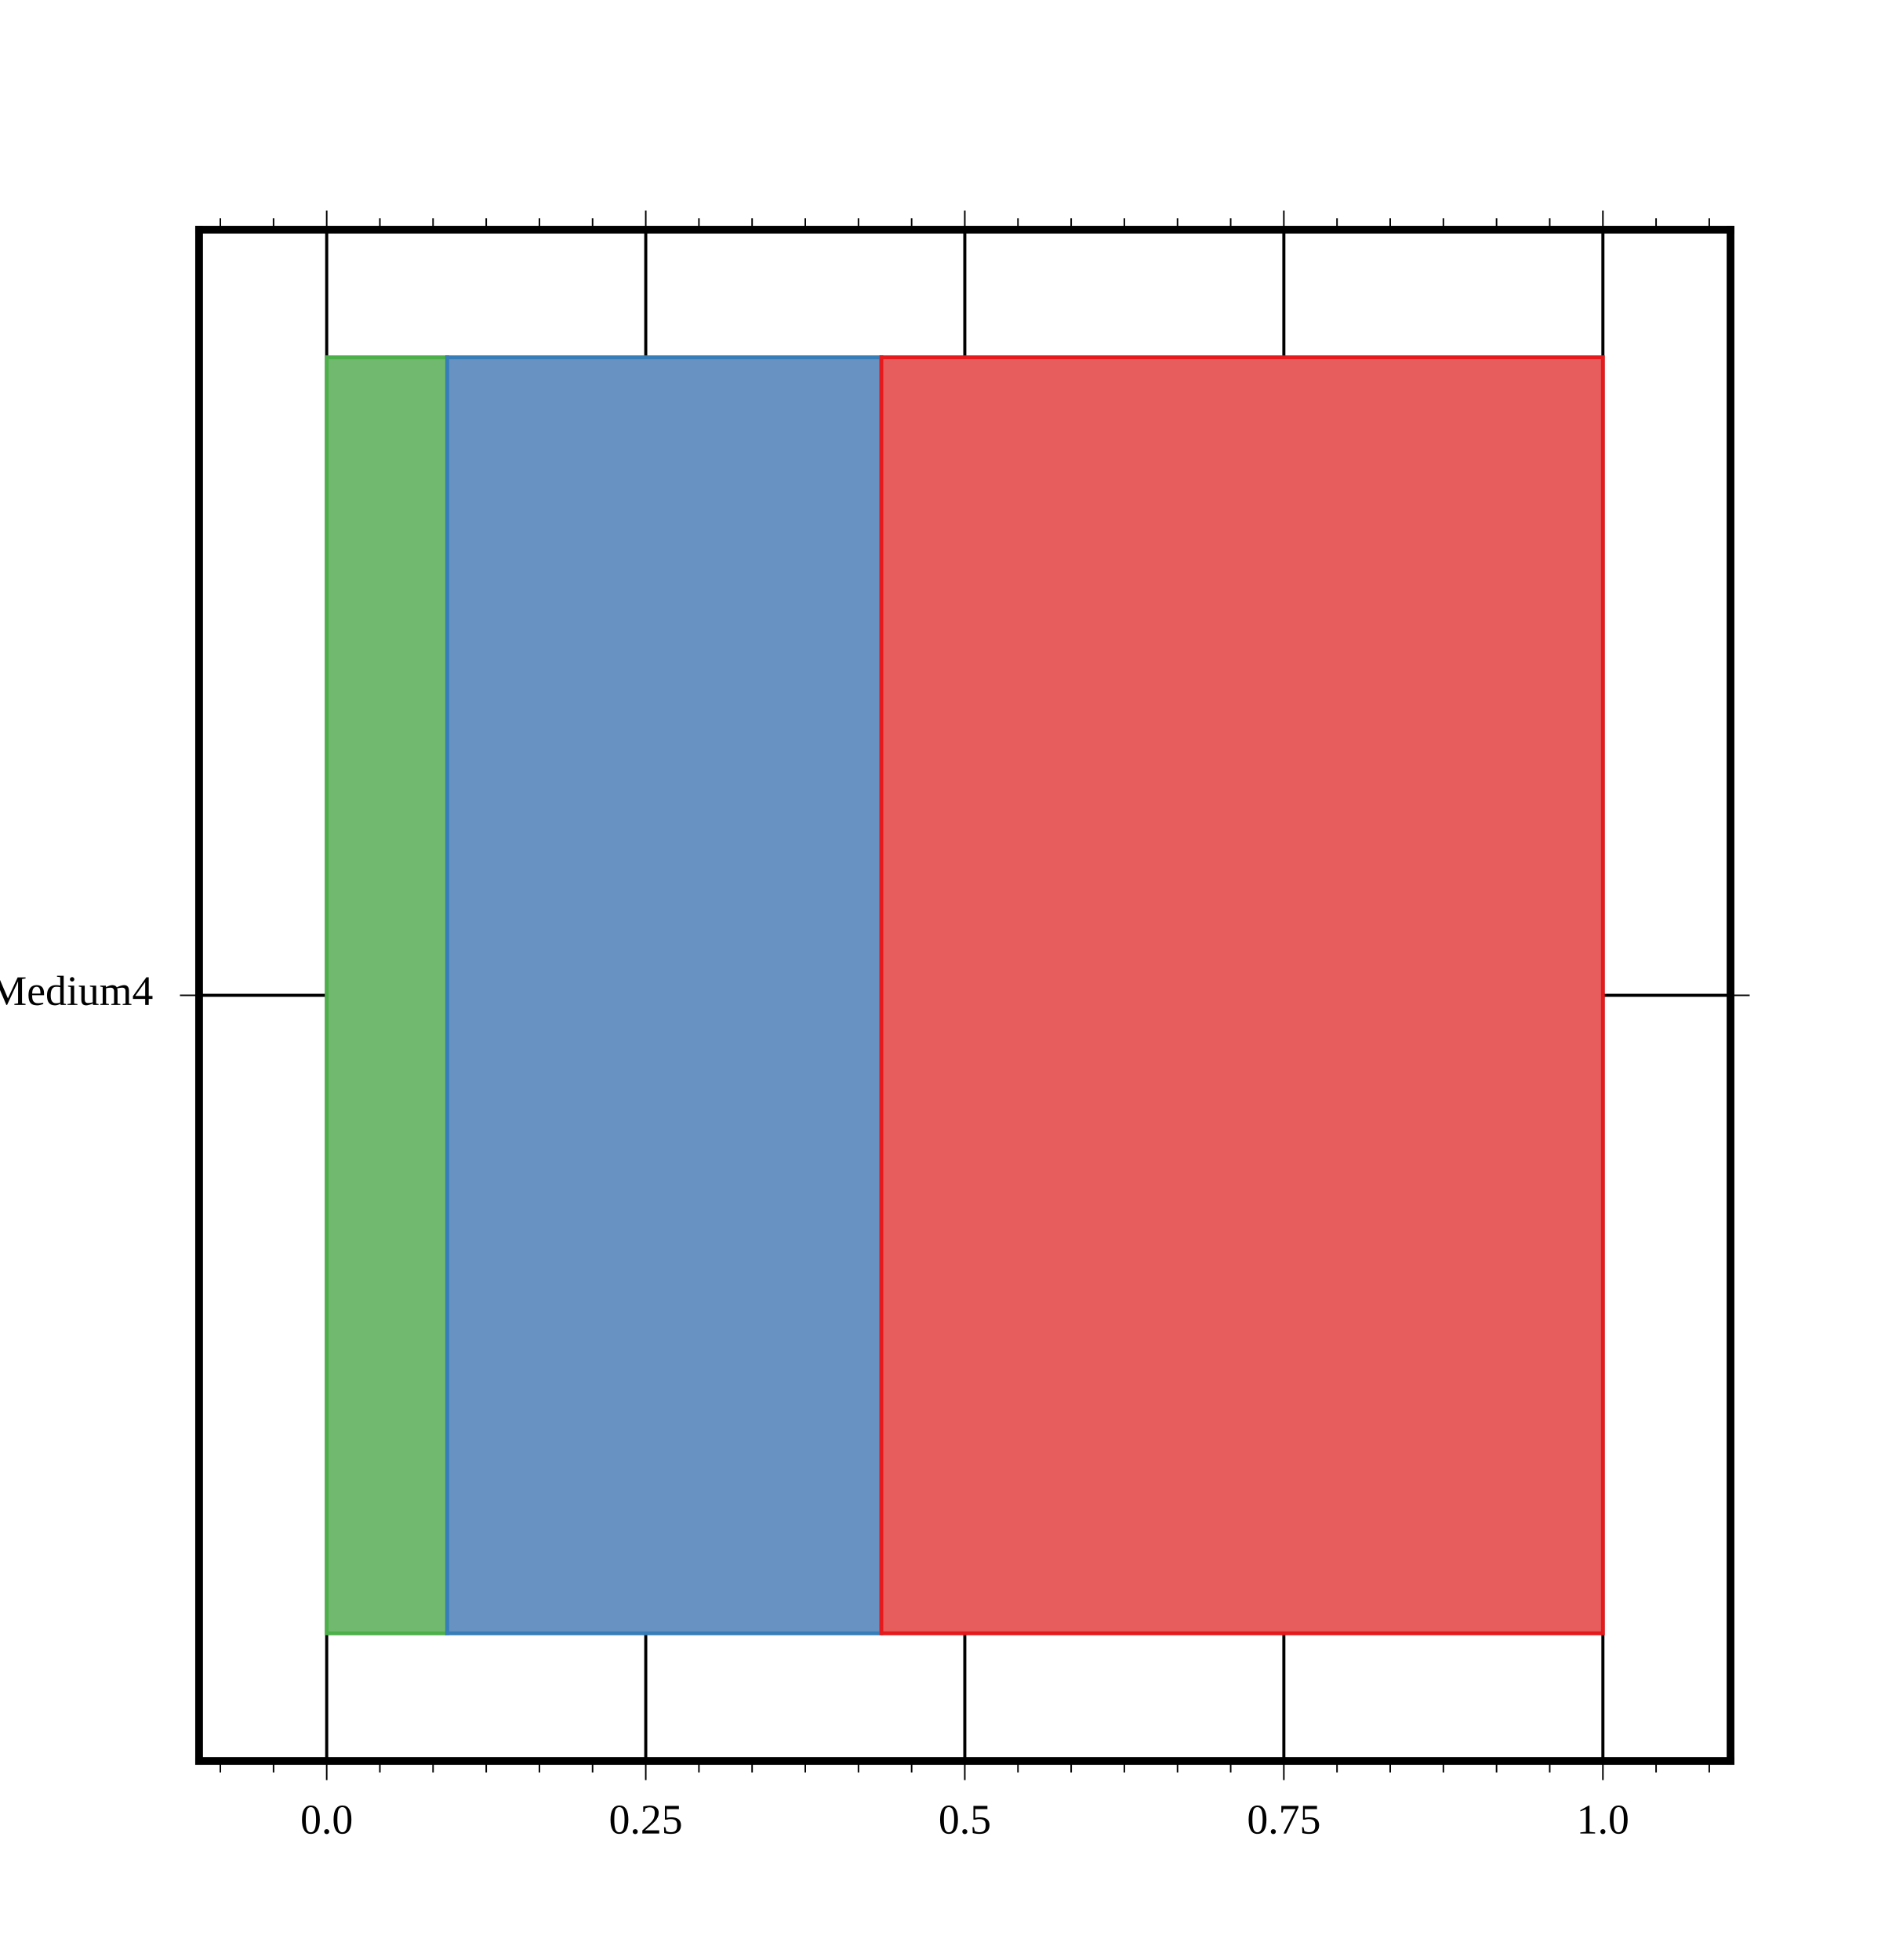
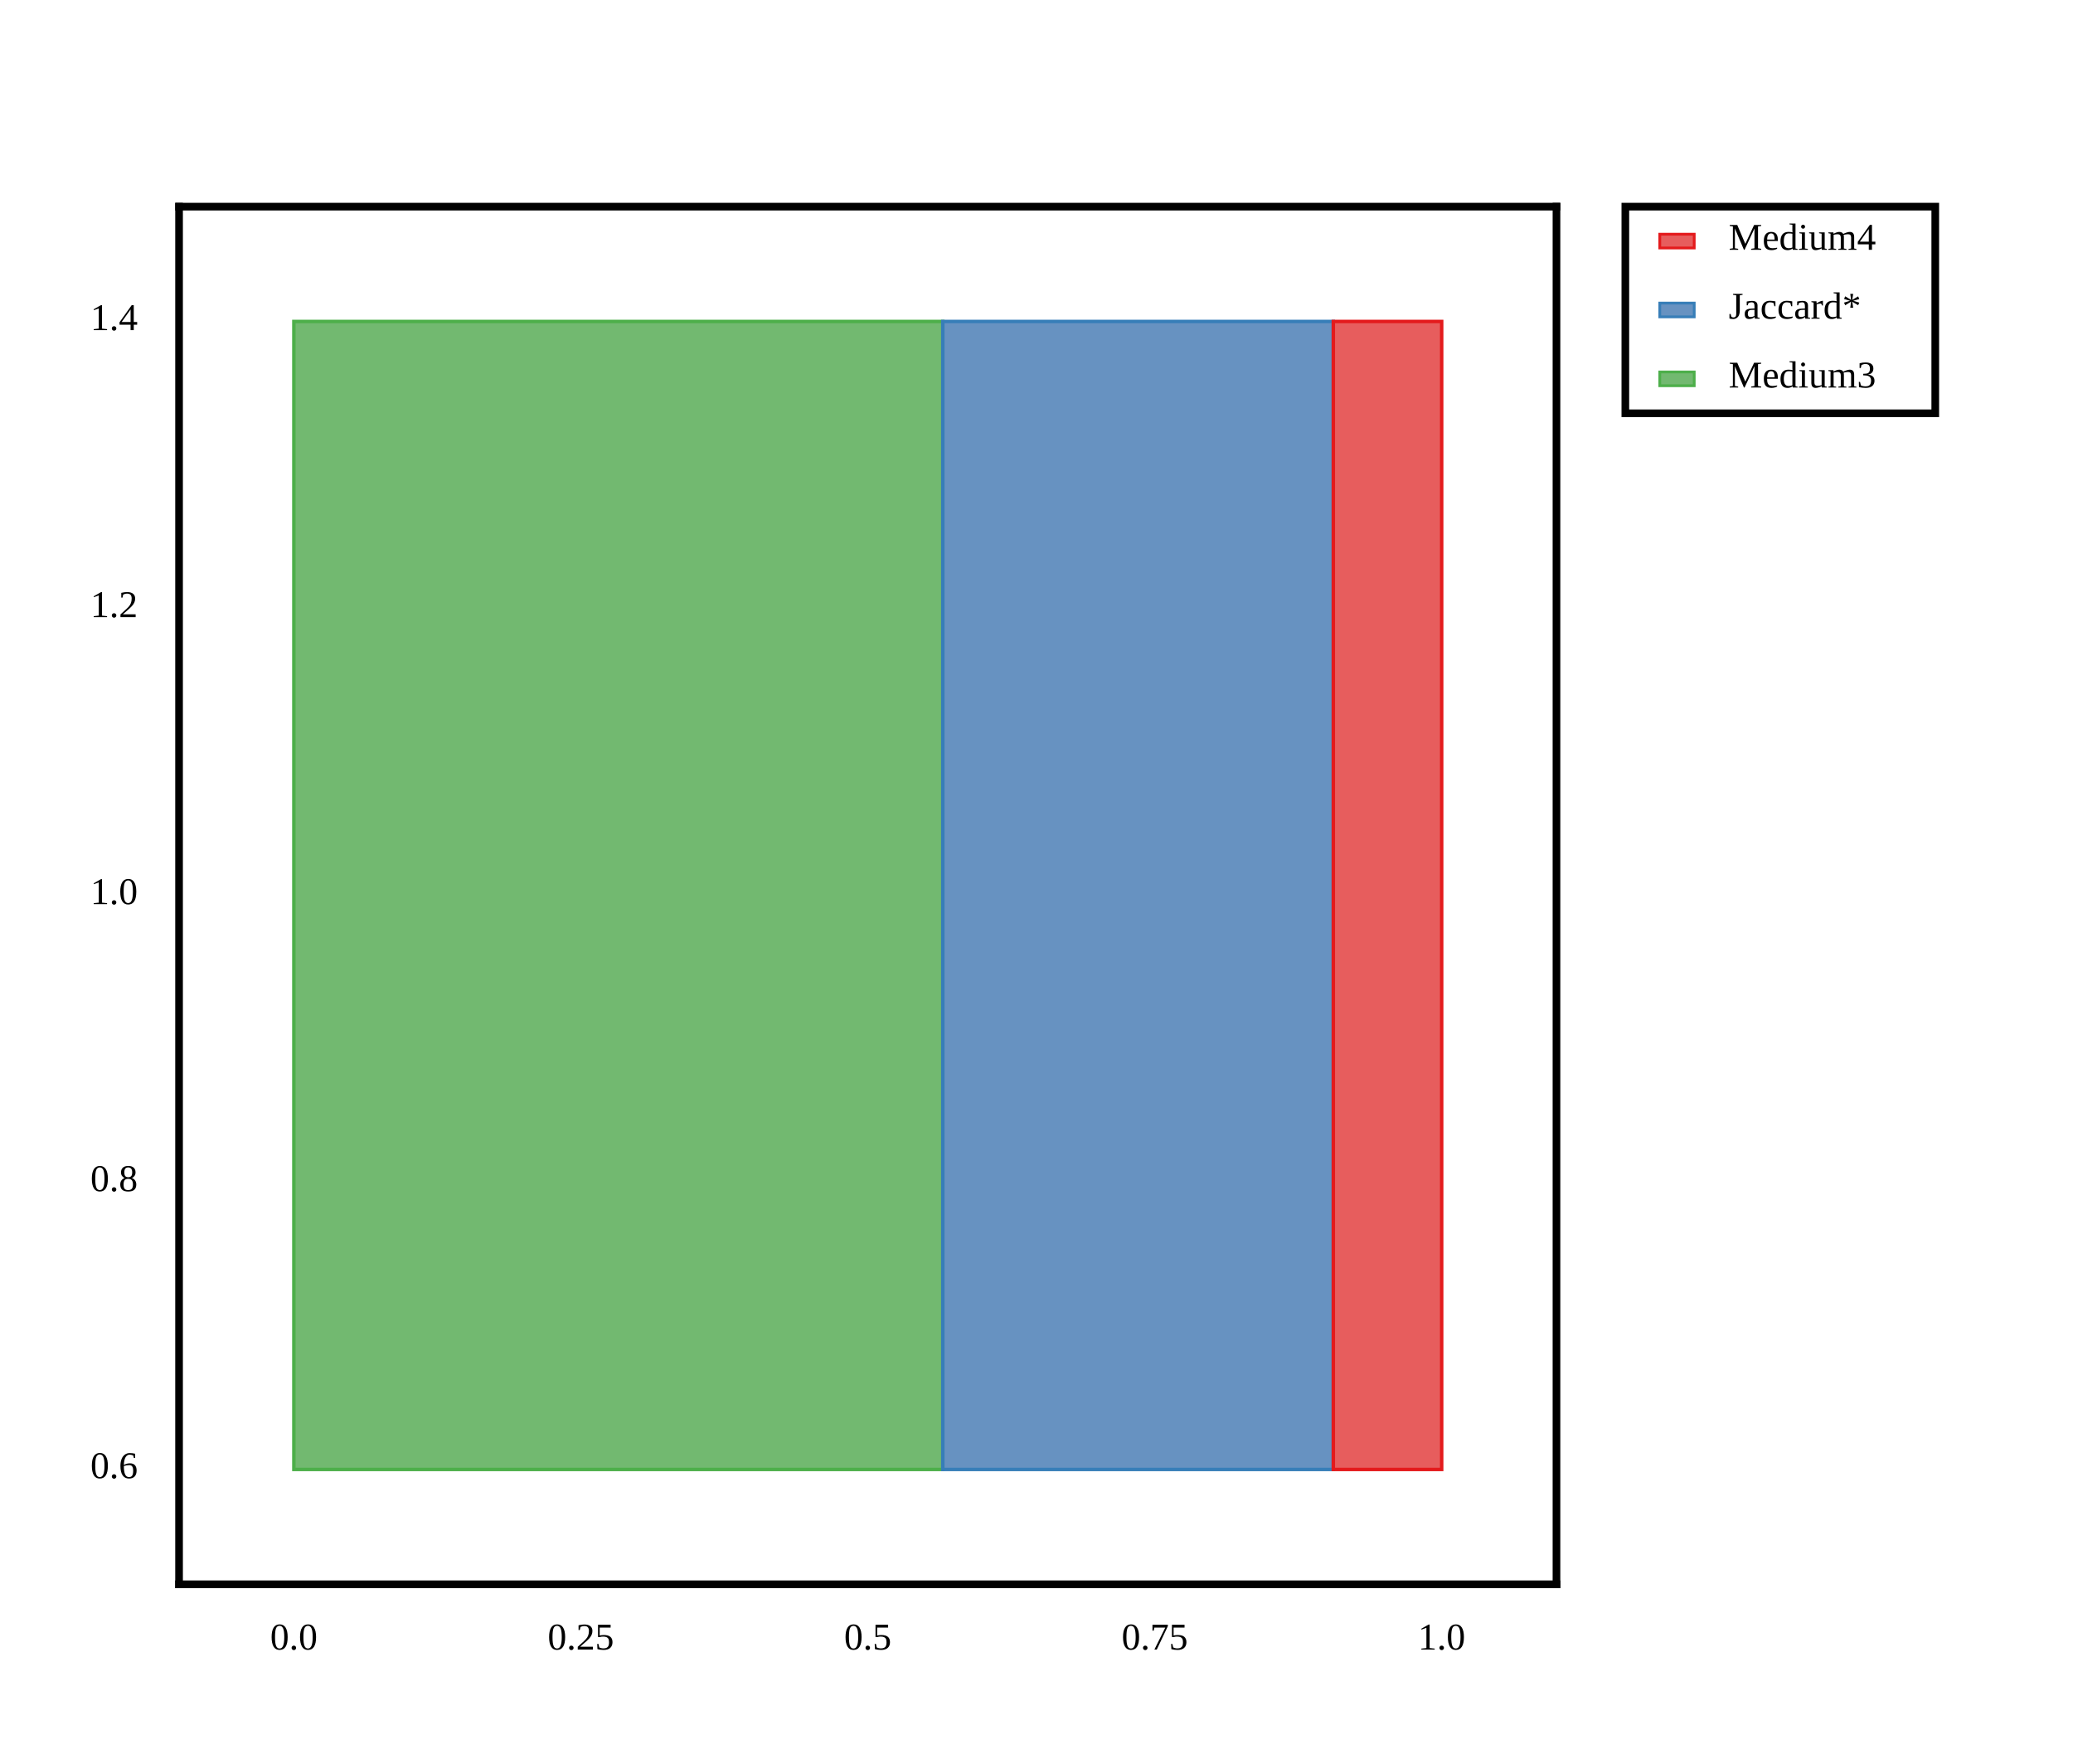
- <svg xmlns="http://www.w3.org/2000/svg" height="512" stroke-opacity="1" viewBox="0.0 0.0 497.0 512.0" font-size="1" width="497" stroke="rgb(0,0,0)" version="1.1">
+ <svg xmlns="http://www.w3.org/2000/svg" height="512" stroke-opacity="1" viewBox="0.0 0.0 602 512.0" font-size="1" width="602" stroke="rgb(0,0,0)" version="1.1">
  <defs />
-   <g stroke-linejoin="miter" stroke-opacity="1.0" fill-opacity="0.0" stroke="rgb(0,0,0)" stroke-width="0.8" fill="rgb(0,0,0)" stroke-linecap="butt" stroke-miterlimit="10.0">
-     <path d="M 52,260 h 400 " />
-   </g>
-   <g stroke-linejoin="miter" stroke-opacity="1.0" fill-opacity="0.0" stroke="rgb(0,0,0)" stroke-width="2.018" fill="rgb(0,0,0)" stroke-linecap="square" stroke-miterlimit="10.0">
+   <g stroke-linejoin="miter" stroke-opacity="1.0" fill-opacity="0.0" stroke="rgb(0,0,0)" stroke-width="2.221" fill="rgb(0,0,0)" stroke-linecap="square" stroke-miterlimit="10.0">
    <path d="M 52,460 v -400 M 452,460 v -400 " />
  </g>
-   <g stroke-linejoin="miter" stroke-opacity="1.0" fill-opacity="0.0" stroke="rgb(0,0,0)" stroke-width="0.4" fill="rgb(0,0,0)" stroke-linecap="butt" stroke-miterlimit="10.0">
-     <path d="M 452,260 h 5 " />
+   <g stroke-linejoin="miter" stroke-opacity="1.0" fill-opacity="1.0" font-size="11.0px" stroke="rgb(0,0,0)" stroke-width="2.221" fill="rgb(0,0,0)" stroke-linecap="butt" stroke-miterlimit="10.0">
+     <text dominant-baseline="middle" transform="matrix(1,0,0,1,40,93.3333)" stroke="none" text-anchor="end">1.4</text>
  </g>
-   <g stroke-linejoin="miter" stroke-opacity="1.0" fill-opacity="0.0" stroke="rgb(0,0,0)" stroke-width="0.4" fill="rgb(0,0,0)" stroke-linecap="butt" stroke-miterlimit="10.0">
-     <path d="M 47,260 h 5 " />
+   <g stroke-linejoin="miter" stroke-opacity="1.0" fill-opacity="1.0" font-size="11.0px" stroke="rgb(0,0,0)" stroke-width="2.221" fill="rgb(0,0,0)" stroke-linecap="butt" stroke-miterlimit="10.0">
+     <text dominant-baseline="middle" transform="matrix(1,0,0,1,40,176.6667)" stroke="none" text-anchor="end">1.2</text>
  </g>
-   <g stroke-linejoin="miter" stroke-opacity="1.0" fill-opacity="1.0" font-size="11.0px" stroke="rgb(0,0,0)" stroke-width="2.018" fill="rgb(0,0,0)" stroke-linecap="butt" stroke-miterlimit="10.0">
-     <text dominant-baseline="middle" transform="matrix(1,0,0,1,40,260)" stroke="none" text-anchor="end">Medium3 Medium4</text>
+   <g stroke-linejoin="miter" stroke-opacity="1.0" fill-opacity="1.0" font-size="11.0px" stroke="rgb(0,0,0)" stroke-width="2.221" fill="rgb(0,0,0)" stroke-linecap="butt" stroke-miterlimit="10.0">
+     <text dominant-baseline="middle" transform="matrix(1,0,0,1,40,260)" stroke="none" text-anchor="end">1.0</text>
  </g>
-   <g stroke-linejoin="miter" stroke-opacity="1.0" fill-opacity="0.0" stroke="rgb(0,0,0)" stroke-width="0.8" fill="rgb(0,0,0)" stroke-linecap="butt" stroke-miterlimit="10.0">
-     <path d="M 85.333,460 v -400 M 168.667,460 v -400 M 252,460 v -400 M 335.333,460 v -400 M 418.667,460 v -400 " />
+   <g stroke-linejoin="miter" stroke-opacity="1.0" fill-opacity="1.0" font-size="11.0px" stroke="rgb(0,0,0)" stroke-width="2.221" fill="rgb(0,0,0)" stroke-linecap="butt" stroke-miterlimit="10.0">
+     <text dominant-baseline="middle" transform="matrix(1,0,0,1,40,343.3333)" stroke="none" text-anchor="end">0.8</text>
  </g>
-   <g stroke-linejoin="miter" stroke-opacity="1.0" fill-opacity="0.0" stroke="rgb(0,0,0)" stroke-width="2.018" fill="rgb(0,0,0)" stroke-linecap="square" stroke-miterlimit="10.0">
+   <g stroke-linejoin="miter" stroke-opacity="1.0" fill-opacity="1.0" font-size="11.0px" stroke="rgb(0,0,0)" stroke-width="2.221" fill="rgb(0,0,0)" stroke-linecap="butt" stroke-miterlimit="10.0">
+     <text dominant-baseline="middle" transform="matrix(1,0,0,1,40,426.6667)" stroke="none" text-anchor="end">0.6</text>
+   </g>
+   <g stroke-linejoin="miter" stroke-opacity="1.0" fill-opacity="0.0" stroke="rgb(0,0,0)" stroke-width="2.221" fill="rgb(0,0,0)" stroke-linecap="square" stroke-miterlimit="10.0">
    <path d="M 52,460 h 400 M 52,60 h 400 " />
  </g>
-   <g stroke-linejoin="miter" stroke-opacity="1.0" fill-opacity="0.0" stroke="rgb(0,0,0)" stroke-width="0.4" fill="rgb(0,0,0)" stroke-linecap="butt" stroke-miterlimit="10.0">
-     <path d="M 57.556,60 v -3 M 71.444,60 v -3 M 99.222,60 v -3 M 113.111,60 v -3 M 127,60 v -3 M 140.889,60 v -3 M 154.778,60 v -3 M 182.556,60 v -3 M 196.444,60 v -3 M 210.333,60 v -3 M 224.222,60 v -3 M 238.111,60 v -3 M 265.889,60 v -3 M 279.778,60 v -3 M 293.667,60 v -3 M 307.556,60 v -3 M 321.444,60 v -3 M 349.222,60 v -3 M 363.111,60 v -3 M 377,60 v -3 M 390.889,60 v -3 M 404.778,60 v -3 M 432.556,60 v -3 M 446.444,60 v -3 " />
-   </g>
-   <g stroke-linejoin="miter" stroke-opacity="1.0" fill-opacity="0.0" stroke="rgb(0,0,0)" stroke-width="0.4" fill="rgb(0,0,0)" stroke-linecap="butt" stroke-miterlimit="10.0">
-     <path d="M 85.333,60 v -5 M 168.667,60 v -5 M 252,60 v -5 M 335.333,60 v -5 M 418.667,60 v -5 " />
-   </g>
-   <g stroke-linejoin="miter" stroke-opacity="1.0" fill-opacity="0.0" stroke="rgb(0,0,0)" stroke-width="0.4" fill="rgb(0,0,0)" stroke-linecap="butt" stroke-miterlimit="10.0">
-     <path d="M 57.556,463 v -3 M 71.444,463 v -3 M 99.222,463 v -3 M 113.111,463 v -3 M 127,463 v -3 M 140.889,463 v -3 M 154.778,463 v -3 M 182.556,463 v -3 M 196.444,463 v -3 M 210.333,463 v -3 M 224.222,463 v -3 M 238.111,463 v -3 M 265.889,463 v -3 M 279.778,463 v -3 M 293.667,463 v -3 M 307.556,463 v -3 M 321.444,463 v -3 M 349.222,463 v -3 M 363.111,463 v -3 M 377,463 v -3 M 390.889,463 v -3 M 404.778,463 v -3 M 432.556,463 v -3 M 446.444,463 v -3 " />
-   </g>
-   <g stroke-linejoin="miter" stroke-opacity="1.0" fill-opacity="0.0" stroke="rgb(0,0,0)" stroke-width="0.4" fill="rgb(0,0,0)" stroke-linecap="butt" stroke-miterlimit="10.0">
-     <path d="M 85.333,465 v -5 M 168.667,465 v -5 M 252,465 v -5 M 335.333,465 v -5 M 418.667,465 v -5 " />
-   </g>
-   <g stroke-linejoin="miter" stroke-opacity="1.0" fill-opacity="1.0" font-size="11.0px" stroke="rgb(0,0,0)" stroke-width="2.018" fill="rgb(0,0,0)" stroke-linecap="butt" stroke-miterlimit="10.0">
+   <g stroke-linejoin="miter" stroke-opacity="1.0" fill-opacity="1.0" font-size="11.0px" stroke="rgb(0,0,0)" stroke-width="2.221" fill="rgb(0,0,0)" stroke-linecap="butt" stroke-miterlimit="10.0">
    <text dominant-baseline="text-before-edge" transform="matrix(1,0,0,1,418.6667,472)" stroke="none" text-anchor="middle">1.0</text>
  </g>
-   <g stroke-linejoin="miter" stroke-opacity="1.0" fill-opacity="1.0" font-size="11.0px" stroke="rgb(0,0,0)" stroke-width="2.018" fill="rgb(0,0,0)" stroke-linecap="butt" stroke-miterlimit="10.0">
+   <g stroke-linejoin="miter" stroke-opacity="1.0" fill-opacity="1.0" font-size="11.0px" stroke="rgb(0,0,0)" stroke-width="2.221" fill="rgb(0,0,0)" stroke-linecap="butt" stroke-miterlimit="10.0">
    <text dominant-baseline="text-before-edge" transform="matrix(1,0,0,1,335.3333,472)" stroke="none" text-anchor="middle">0.75</text>
  </g>
-   <g stroke-linejoin="miter" stroke-opacity="1.0" fill-opacity="1.0" font-size="11.0px" stroke="rgb(0,0,0)" stroke-width="2.018" fill="rgb(0,0,0)" stroke-linecap="butt" stroke-miterlimit="10.0">
+   <g stroke-linejoin="miter" stroke-opacity="1.0" fill-opacity="1.0" font-size="11.0px" stroke="rgb(0,0,0)" stroke-width="2.221" fill="rgb(0,0,0)" stroke-linecap="butt" stroke-miterlimit="10.0">
    <text dominant-baseline="text-before-edge" transform="matrix(1,0,0,1,252,472)" stroke="none" text-anchor="middle">0.5</text>
  </g>
-   <g stroke-linejoin="miter" stroke-opacity="1.0" fill-opacity="1.0" font-size="11.0px" stroke="rgb(0,0,0)" stroke-width="2.018" fill="rgb(0,0,0)" stroke-linecap="butt" stroke-miterlimit="10.0">
+   <g stroke-linejoin="miter" stroke-opacity="1.0" fill-opacity="1.0" font-size="11.0px" stroke="rgb(0,0,0)" stroke-width="2.221" fill="rgb(0,0,0)" stroke-linecap="butt" stroke-miterlimit="10.0">
    <text dominant-baseline="text-before-edge" transform="matrix(1,0,0,1,168.6667,472)" stroke="none" text-anchor="middle">0.25</text>
  </g>
-   <g stroke-linejoin="miter" stroke-opacity="1.0" fill-opacity="1.0" font-size="11.0px" stroke="rgb(0,0,0)" stroke-width="2.018" fill="rgb(0,0,0)" stroke-linecap="butt" stroke-miterlimit="10.0">
+   <g stroke-linejoin="miter" stroke-opacity="1.0" fill-opacity="1.0" font-size="11.0px" stroke="rgb(0,0,0)" stroke-width="2.221" fill="rgb(0,0,0)" stroke-linecap="butt" stroke-miterlimit="10.0">
    <text dominant-baseline="text-before-edge" transform="matrix(1,0,0,1,85.3333,472)" stroke="none" text-anchor="middle">0.0</text>
  </g>
  <g stroke-linejoin="miter" stroke-opacity="1.0" fill-opacity="1.0" stroke="rgb(77,175,74)" stroke-width="1.0" fill="rgb(114,185,112)" stroke-linecap="butt" stroke-miterlimit="10.0">
    <defs>
      <clipPath id="MediumMediummyClip1">
        <path d="M 452,460 l -0,-400 h -400 l -0,400 Z" />
      </clipPath>
    </defs>
    <g clip-path="url(#MediumMediummyClip1)">
-       <path d="M 85.333,426.667 v -333.333 h 31.473 v 333.333 Z" />
+       <path d="M 85.333,426.667 v -333.333 h 188.457 v 333.333 Z" />
    </g>
  </g>
  <g stroke-linejoin="miter" stroke-opacity="1.0" fill-opacity="1.0" stroke="rgb(55,126,184)" stroke-width="1.0" fill="rgb(103,146,193)" stroke-linecap="butt" stroke-miterlimit="10.0">
    <defs>
      <clipPath id="MediumMediummyClip2">
        <path d="M 452,460 l -0,-400 h -400 l -0,400 Z" />
      </clipPath>
    </defs>
    <g clip-path="url(#MediumMediummyClip2)">
-       <path d="M 116.806,426.667 v -333.333 h 113.403 v 333.333 Z" />
+       <path d="M 273.791,426.667 v -333.333 h 113.403 v 333.333 Z" />
    </g>
  </g>
  <g stroke-linejoin="miter" stroke-opacity="1.0" fill-opacity="1.0" stroke="rgb(228,26,28)" stroke-width="1.0" fill="rgb(231,93,93)" stroke-linecap="butt" stroke-miterlimit="10.0">
    <defs>
      <clipPath id="MediumMediummyClip3">
        <path d="M 452,460 l -0,-400 h -400 l -0,400 Z" />
      </clipPath>
    </defs>
    <g clip-path="url(#MediumMediummyClip3)">
-       <path d="M 230.209,426.667 v -333.333 h 188.457 v 333.333 Z" />
+       <path d="M 387.194,426.667 v -333.333 h 31.473 v 333.333 Z" />
    </g>
  </g>
-   <g stroke-linejoin="miter" stroke-opacity="1.0" fill-opacity="1.0" font-size="11.0px" stroke="rgb(0,0,0)" stroke-width="2.018" fill="rgb(0,0,0)" stroke-linecap="butt" stroke-miterlimit="10.0">
+   <g stroke-linejoin="miter" stroke-opacity="1.0" fill-opacity="1.0" font-size="11.0px" stroke="rgb(0,0,0)" stroke-width="2.221" fill="rgb(0,0,0)" stroke-linecap="butt" stroke-miterlimit="10.0">
    <text dominant-baseline="text-after-edge" transform="matrix(1,0,0,1,252,40)" stroke="none" text-anchor="middle" />
  </g>
+   <g stroke-linejoin="miter" stroke-opacity="1.0" fill-opacity="0.0" stroke="rgb(0,0,0)" stroke-width="2.221" fill="rgb(0,0,0)" stroke-linecap="butt" stroke-miterlimit="10.0">
+     <path d="M 562,120 l -0,-60 h -90 l -0,60 Z" />
+   </g>
+   <g stroke-linejoin="miter" stroke-opacity="1.0" fill-opacity="1.0" font-size="11.0px" stroke="rgb(0,0,0)" stroke-width="2.221" fill="rgb(0,0,0)" stroke-linecap="butt" stroke-miterlimit="10.0">
+     <text dominant-baseline="middle" transform="matrix(1,0,0,1,502,110)" stroke="none" text-anchor="start">Medium3</text>
+   </g>
+   <g stroke-linejoin="miter" stroke-opacity="1.0" fill-opacity="1.0" stroke="rgb(77,175,74)" stroke-width="0.8" fill="rgb(114,185,112)" stroke-linecap="butt" stroke-miterlimit="10.0">
+     <path d="M 482,108 l 10,0 v 4 l -10,0 Z" />
+   </g>
+   <g stroke-linejoin="miter" stroke-opacity="1.0" fill-opacity="1.0" font-size="11.0px" stroke="rgb(0,0,0)" stroke-width="2.221" fill="rgb(0,0,0)" stroke-linecap="butt" stroke-miterlimit="10.0">
+     <text dominant-baseline="middle" transform="matrix(1,0,0,1,502,90)" stroke="none" text-anchor="start">Jaccard*</text>
+   </g>
+   <g stroke-linejoin="miter" stroke-opacity="1.0" fill-opacity="1.0" stroke="rgb(55,126,184)" stroke-width="0.8" fill="rgb(103,146,193)" stroke-linecap="butt" stroke-miterlimit="10.0">
+     <path d="M 482,88 l 10,0 v 4 l -10,0 Z" />
+   </g>
+   <g stroke-linejoin="miter" stroke-opacity="1.0" fill-opacity="1.0" font-size="11.0px" stroke="rgb(0,0,0)" stroke-width="2.221" fill="rgb(0,0,0)" stroke-linecap="butt" stroke-miterlimit="10.0">
+     <text dominant-baseline="middle" transform="matrix(1,0,0,1,502,70)" stroke="none" text-anchor="start">Medium4</text>
+   </g>
+   <g stroke-linejoin="miter" stroke-opacity="1.0" fill-opacity="1.0" stroke="rgb(228,26,28)" stroke-width="0.8" fill="rgb(231,93,93)" stroke-linecap="butt" stroke-miterlimit="10.0">
+     <path d="M 482,68 l 10,0 v 4 l -10,0 Z" />
+   </g>
</svg>
